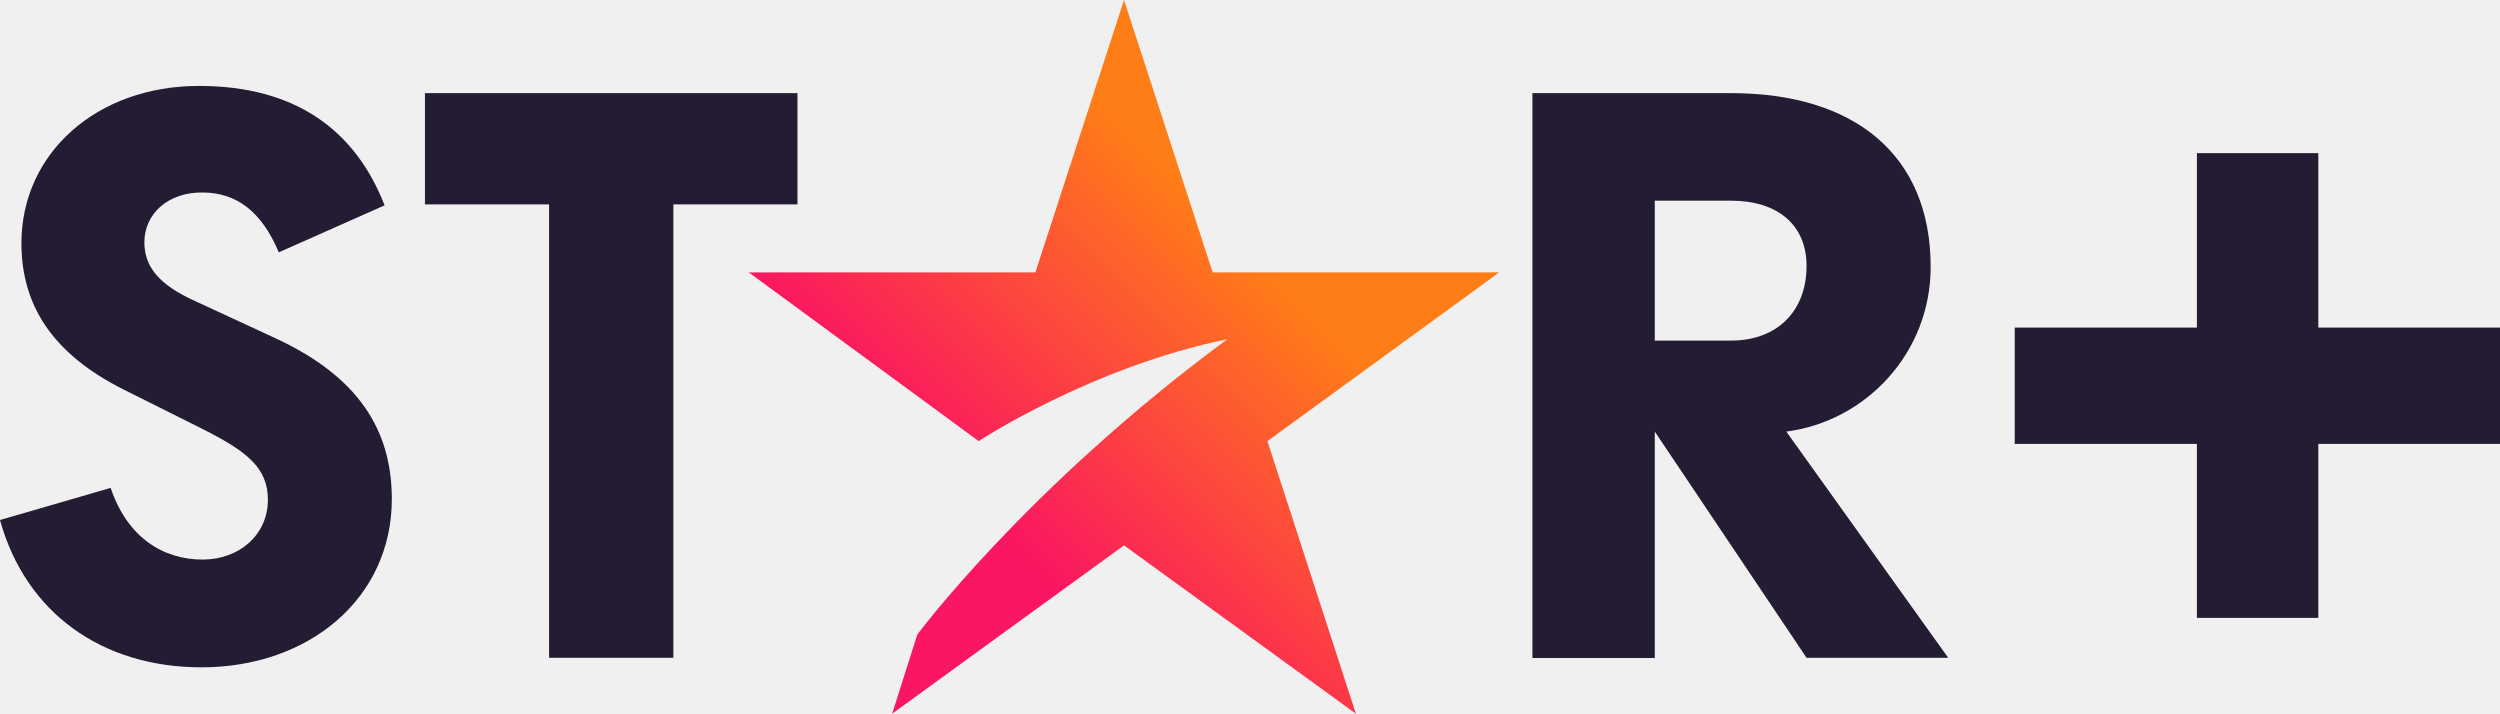
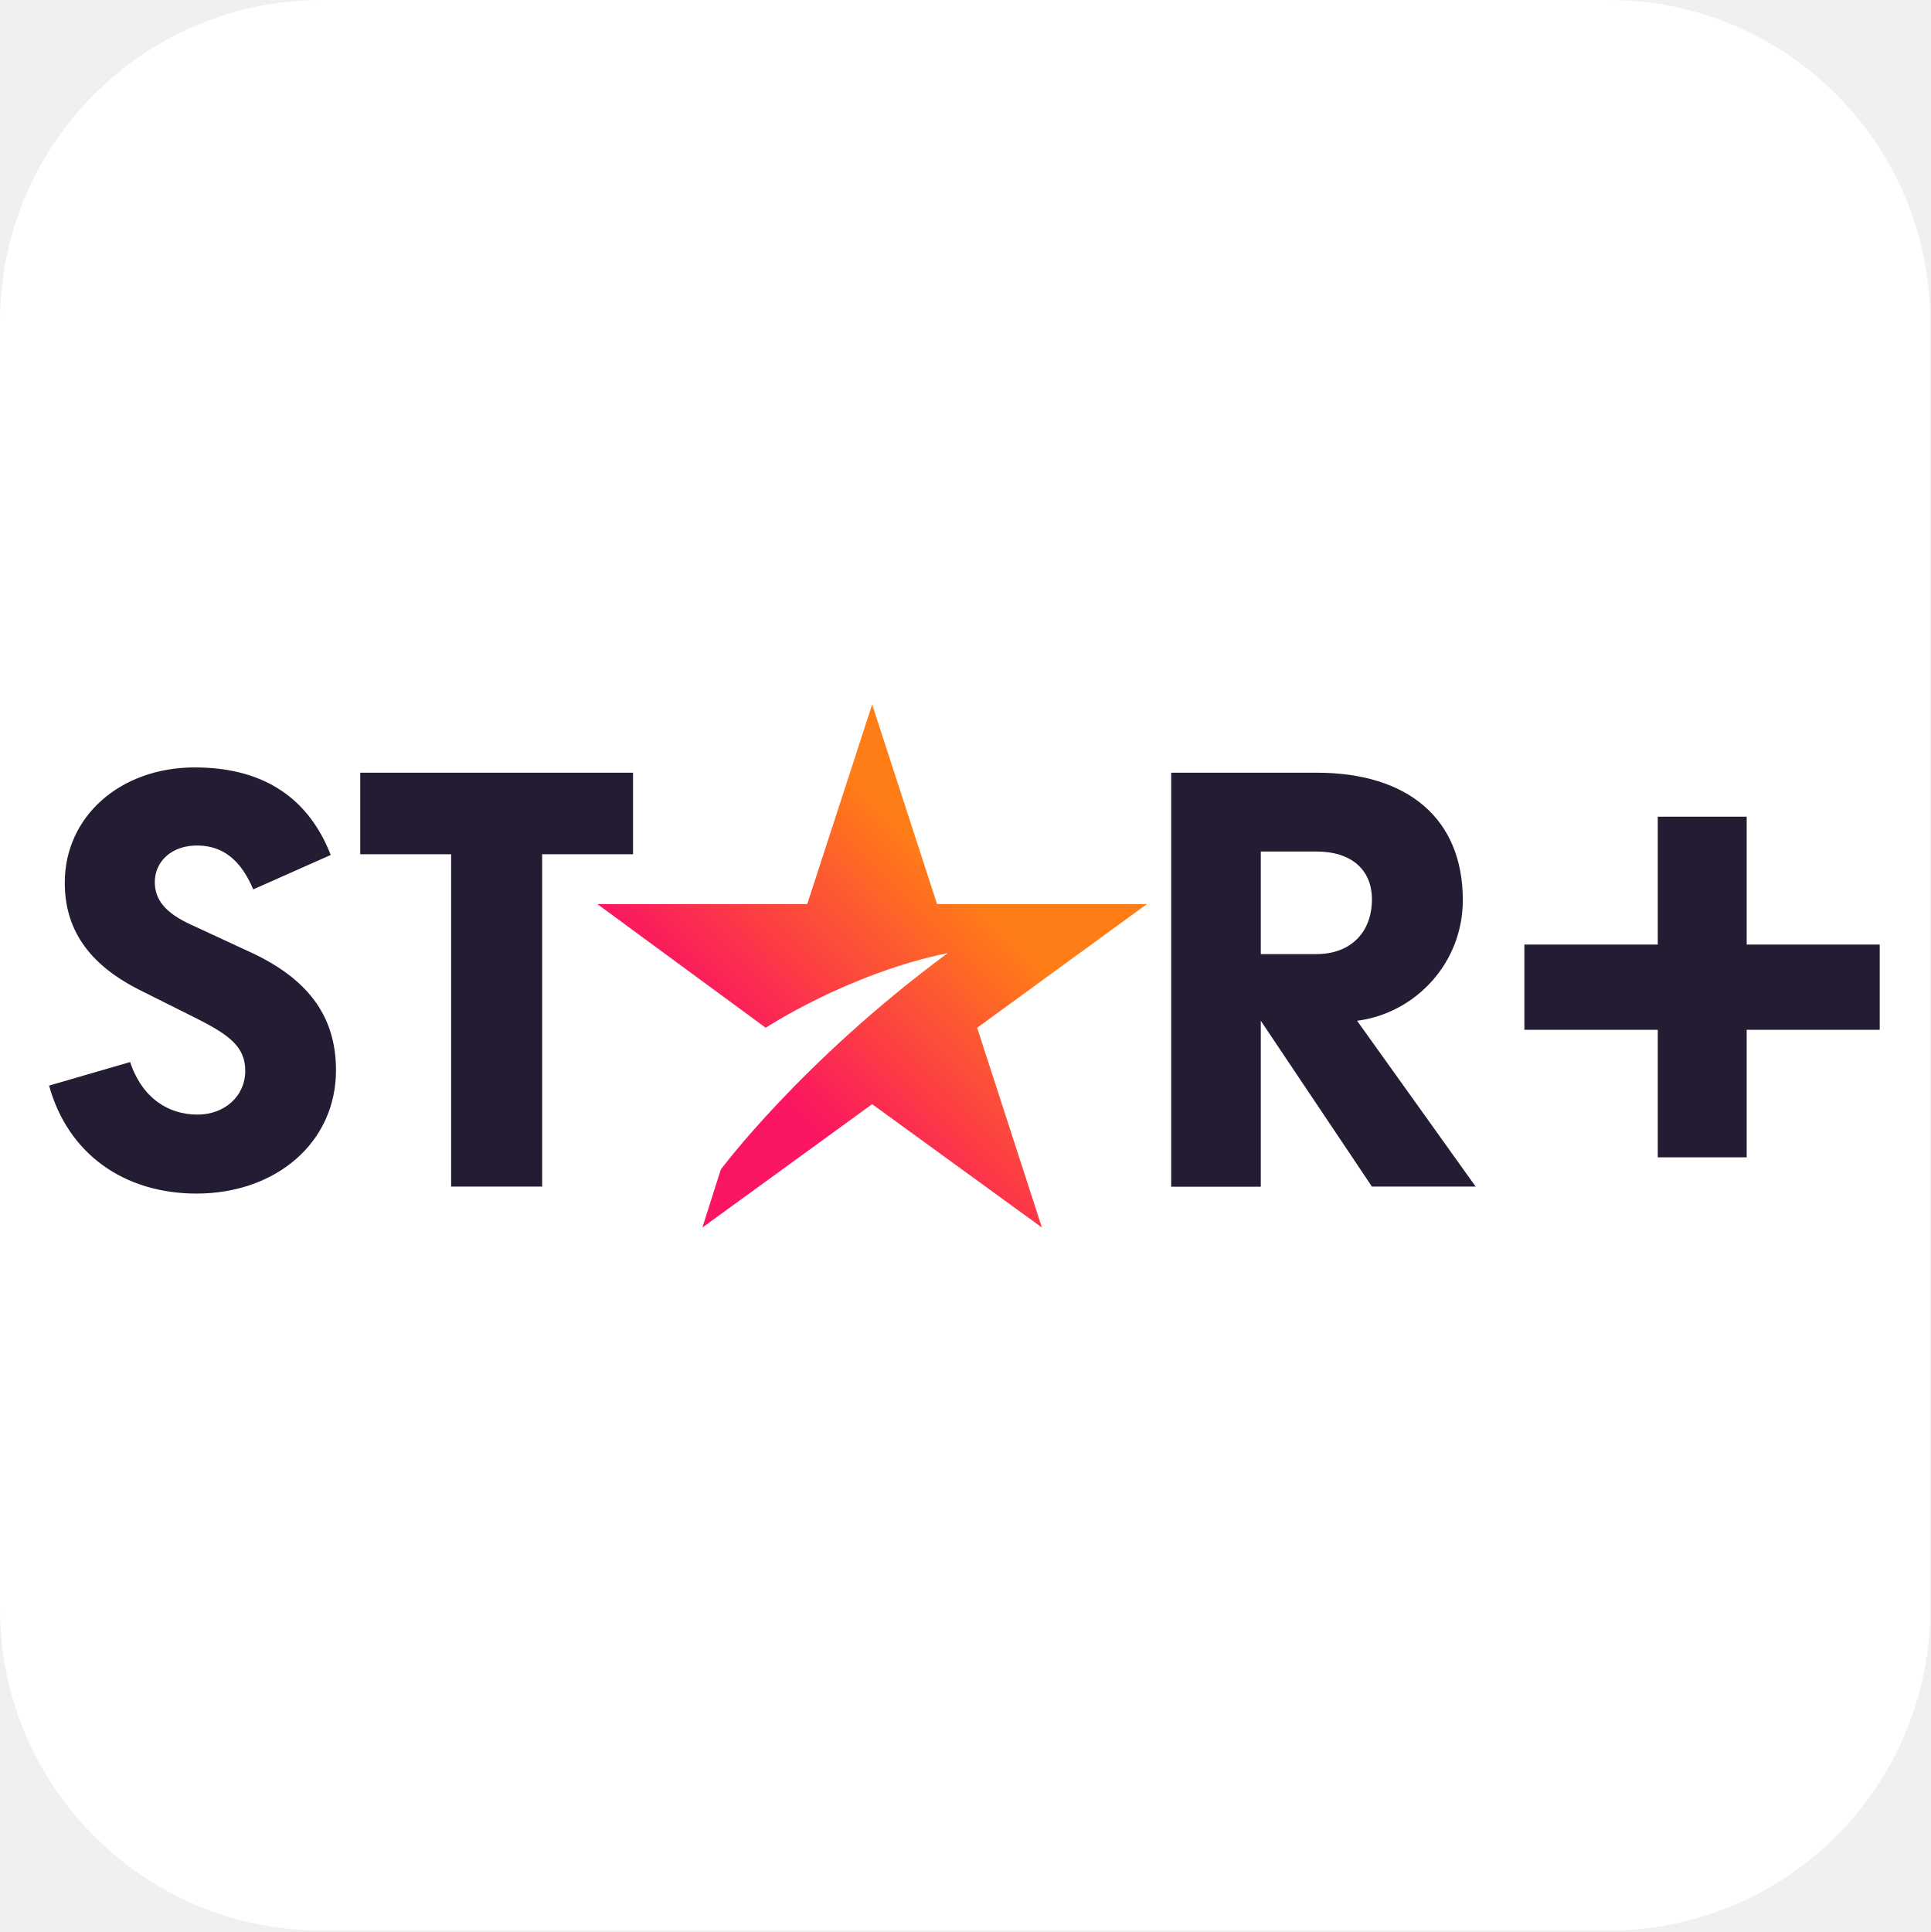
- <svg xmlns="http://www.w3.org/2000/svg" xmlns:xlink="http://www.w3.org/1999/xlink" version="1.0" id="Layer_1" x="0px" y="0px" width="1000" height="285.478" viewBox="0 0 1000 285.478" enable-background="new 0 0 320.784 275.417" xml:space="preserve">
-   <defs id="defs15">
-     <linearGradient xlink:href="#linearGradient923" id="linearGradient952" x1="808" y1="-5.618" x2="806.115" y2="458.382" gradientUnits="userSpaceOnUse" />
-     <linearGradient y2="505.299" x2="440.568" y1="119.398" x1="440.568" gradientUnits="userSpaceOnUse" id="linearGradient923">
-       <stop id="stop27-9" style="stop-color:#11152E" offset="0.2" />
-       <stop id="stop29-6" style="stop-color:#020814" offset="0.8" />
-     </linearGradient>
-     <linearGradient y2="117.492" x2="996.289" y1="500.291" x1="613.49" gradientUnits="userSpaceOnUse" id="Fill-1_1_">
-       <stop id="stop4" style="stop-color:#FF1C6B" offset="0.33" />
-       <stop id="stop6" style="stop-color:#FF9702" offset="0.676" />
-     </linearGradient>
-     <linearGradient xlink:href="#linearGradient923" id="linearGradient95" gradientUnits="userSpaceOnUse" x1="808" y1="-5.618" x2="806.115" y2="458.382" />
-     <linearGradient y2="505.065" x2="1251.098" y1="119.471" x1="1251.098" gradientUnits="userSpaceOnUse" id="SVGID_1_">
-       <stop id="stop13" style="stop-color:#11152E;fill-opacity:1.0;fill:url(#linearGradient952)" offset="0.2" />
-       <stop id="stop15" style="stop-color:#020814;fill-opacity:1.0;fill:url(#linearGradient952)" offset="0.8" />
-     </linearGradient>
-     <linearGradient y2="505.706" x2="140.119" y1="119.543" x1="140.119" gradientUnits="userSpaceOnUse" id="SVGID_2_">
-       <stop id="stop20" style="stop-color:#11152E;fill-opacity:1.0;fill:url(#linearGradient952)" offset="0.2" />
-       <stop id="stop22" style="stop-color:#020814;fill-opacity:1.0;fill:url(#linearGradient952)" offset="0.8" />
-     </linearGradient>
-     <linearGradient y2="505.299" x2="440.568" y1="119.398" x1="440.568" gradientUnits="userSpaceOnUse" id="SVGID_3_">
-       <stop id="stop27" style="stop-color:#11152E;fill-opacity:1.0;fill:url(#linearGradient952)" offset="0.2" />
-       <stop id="stop29" style="stop-color:#020814;fill-opacity:1.0;fill:url(#linearGradient952)" offset="0.8" />
-     </linearGradient>
-     <linearGradient id="path3144_1_" gradientUnits="userSpaceOnUse" x1="432.909" y1="-126.362" x2="646.261" y2="86.793" gradientTransform="matrix(0.9856527,0,0,-0.9856527,-81.99061,148.872)">
-       <stop offset="0.28" style="stop-color:#FA1660" id="stop8" />
-       <stop offset="0.78" style="stop-color:#FF7D17" id="stop10" />
+ <svg xmlns="http://www.w3.org/2000/svg" width="1299" height="1300" xml:space="preserve" overflow="hidden">
+   <defs>
+     <clipPath id="clip0">
+       <rect x="2168" y="412" width="1299" height="1300" />
+     </clipPath>
+     <clipPath id="clip1">
+       <rect x="2200" y="885" width="1235" height="353" />
+     </clipPath>
+     <clipPath id="clip2">
+       <rect x="2200" y="885" width="1235" height="353" />
+     </clipPath>
+     <clipPath id="clip3">
+       <rect x="2200" y="885" width="1235" height="353" />
+     </clipPath>
+     <linearGradient x1="424.657" y1="336.837" x2="683.72" y2="78.011" gradientUnits="userSpaceOnUse" spreadMethod="pad" id="fill4">
+       <stop offset="0" stop-color="#FA1660" />
+       <stop offset="0.28" stop-color="#FA1660" />
+       <stop offset="0.78" stop-color="#FF7D17" />
+       <stop offset="1" stop-color="#FF7D17" />
    </linearGradient>
  </defs>
-   <g style="font-weight:bold;font-size:590.996px;line-height:1;font-family:'Avenir Next LT Pro';-inkscape-font-specification:'Avenir Next LT Pro Bold';text-align:center;letter-spacing:3.46px;word-spacing:0px;text-anchor:middle;fill:url(#linearGradient95);fill-opacity:1;stroke-width:3.078" id="text874" transform="matrix(0.5934361,0,0,0.5212094,13.3472,-3.285647)" aria-label="STAR+" />
-   <style type="text/css" id="style2">
- 	.st0{fill:#241C32;}
- 	.st1{fill:url(#path3144_1_);}
- </style>
-   <g id="g101">
-     <path id="path935" style="font-style:normal;font-variant:normal;font-weight:bold;font-stretch:normal;font-size:590.996px;line-height:1;font-family:'Century Gothic';-inkscape-font-specification:'Century Gothic Bold';text-align:center;letter-spacing:3.46px;word-spacing:0px;text-anchor:middle;fill:#241c32;fill-opacity:1;stroke-width:3.647" d="M 1458.299,257.716 V 123.836 h 81.855 v 133.88 h 122.455 v 89.254 h -122.455 v 133.523 h -81.855 V 346.97 h -122.783 v -89.254 z" transform="matrix(0.5934361,0,0,0.5212094,13.3472,-3.285647)" />
-     <path id="path11" class="st0" d="m 661.908,80.274 h 30.551 c 18.393,0 30.161,9.508 30.161,26.108 0,18.081 -11.768,29.849 -30.161,29.849 h -30.551 z m 52.607,92.354 c 31.642,-4.053 57.75,-31.252 57.75,-65.856 0,-44.891 -30.551,-69.519 -79.806,-69.519 H 612.964 V 263.189 h 48.944 v -90.561 l 60.712,90.483 H 779.279 Z" style="stroke-width:0.779" />
-     <polygon id="polygon13" class="st0" points="409.3,104.8 409.3,47.7 218.1,47.7 218.1,104.8 281.8,104.8 281.8,337.5 345.6,337.5 345.6,104.8 " transform="matrix(0.7793569,0,0,0.7793569,0,0.07793569)" />
-     <path id="path15" class="st0" d="M 78.014,120.411 C 63.284,113.786 57.75,106.46 57.75,96.874 c 0,-11.067 9.196,-20.263 23.926,-19.874 12.859,0.312 22.835,7.326 29.849,23.926 l 42.319,-18.782 c -11.768,-30.161 -35.695,-47.775 -74.273,-47.775 -40.838,0 -70.999,26.888 -70.999,62.894 0,24.628 12.158,44.112 40.838,58.53 l 31.642,15.821 c 17.613,8.885 26.108,15.431 26.108,28.291 0,13.95 -11.379,23.926 -26.108,23.926 -15.821,0 -30.161,-8.885 -36.786,-28.68 L 0,208.01 c 10.288,37.175 40.838,58.919 80.586,58.919 43.021,0 76.143,-27.589 76.143,-67.336 0,-30.551 -16.522,-50.814 -48.242,-65.076 z" style="stroke-width:0.779" />
-     <path id="path3144-6" class="st1" d="M 599.715,108.954 H 485.072 L 449.611,0 414.15,108.954 H 299.507 l 91.964,67.492 c 0,0 44.969,-29.616 99.446,-40.76 -80.352,59.309 -123.996,118.151 -123.996,118.151 v 0 0 l -10.054,31.642 92.743,-67.336 92.743,67.336 -35.383,-109.032 z" style="fill:url(#path3144_1_);stroke-width:0.779" />
+   <g clip-path="url(#clip0)" transform="translate(-2168 -412)">
+     <path d="M2168 628.505C2168 508.932 2264.93 412 2384.5 412L3250.5 412C3370.07 412 3467 508.932 3467 628.505L3467 1494.5C3467 1614.07 3370.07 1711 3250.5 1711L2384.5 1711C2264.93 1711 2168 1614.07 2168 1494.5Z" fill="#FFFFFF" fill-rule="evenodd" />
+     <g clip-path="url(#clip1)">
+       <g clip-path="url(#clip2)">
+         <g clip-path="url(#clip3)">
+           <path d="M937.191 165.624 937.191 79.584 989.796 79.584 989.796 165.624 1068.49 165.624 1068.49 222.984 989.796 222.984 989.796 308.794 937.191 308.794 937.191 222.984 858.283 222.984 858.283 165.624Z" fill="#241C32" transform="matrix(1.13757 0 0 1 2217.48 881.949)" />
+           <path d="M815.425 98.892 853.062 98.892C875.721 98.892 890.218 110.605 890.218 131.056 890.218 153.33 875.721 167.828 853.062 167.828L815.425 167.828ZM880.233 212.665C919.214 207.673 951.378 174.165 951.378 131.536 951.378 76.233 913.741 45.894 853.062 45.894L755.13 45.894 755.13 324.231 815.425 324.231 815.425 212.665 890.218 324.135 960.019 324.135Z" fill="#241C32" transform="matrix(1 0 0 1.00088 2201.03 886)" />
+           <path d="M392.975 100.62 392.975 45.797 209.401 45.797 209.401 100.62 270.56 100.62 270.56 324.039 331.816 324.039 331.816 100.62Z" fill="#241C32" transform="matrix(1 0 0 1.00088 2201.03 886.096)" />
+           <path d="M96.108 148.338C77.961 140.177 71.144 131.152 71.144 119.342 71.144 105.709 82.474 94.379 100.62 94.859 116.462 95.243 128.751 103.884 137.392 124.335L189.527 101.196C175.029 64.04 145.553 42.341 98.028 42.341 47.718 42.341 10.561 75.465 10.561 119.822 10.561 150.162 25.539 174.165 60.871 191.927L99.852 211.417C121.551 222.363 132.016 230.428 132.016 246.269 132.016 263.455 117.998 275.745 99.852 275.745 80.362 275.745 62.696 264.8 54.535 240.413L0 256.255C12.674 302.052 50.31 328.839 99.276 328.839 152.274 328.839 193.079 294.851 193.079 245.885 193.079 208.249 172.725 183.286 133.648 165.716Z" fill="#241C32" transform="matrix(1 0 0 1.00088 2201.03 886)" />
+           <path d="M738.808 134.224 597.575 134.224 553.89 0 510.205 134.224 368.972 134.224 482.266 217.37C482.266 217.37 537.664 180.886 604.776 167.156 505.788 240.221 452.022 312.709 452.022 312.709L452.022 312.709 452.022 312.709 439.636 351.69 553.89 268.736 668.144 351.69 624.555 217.37Z" fill="url(#fill4)" transform="matrix(1 0 0 1.00088 2201.03 886)" />
+         </g>
+       </g>
+     </g>
  </g>
</svg>
